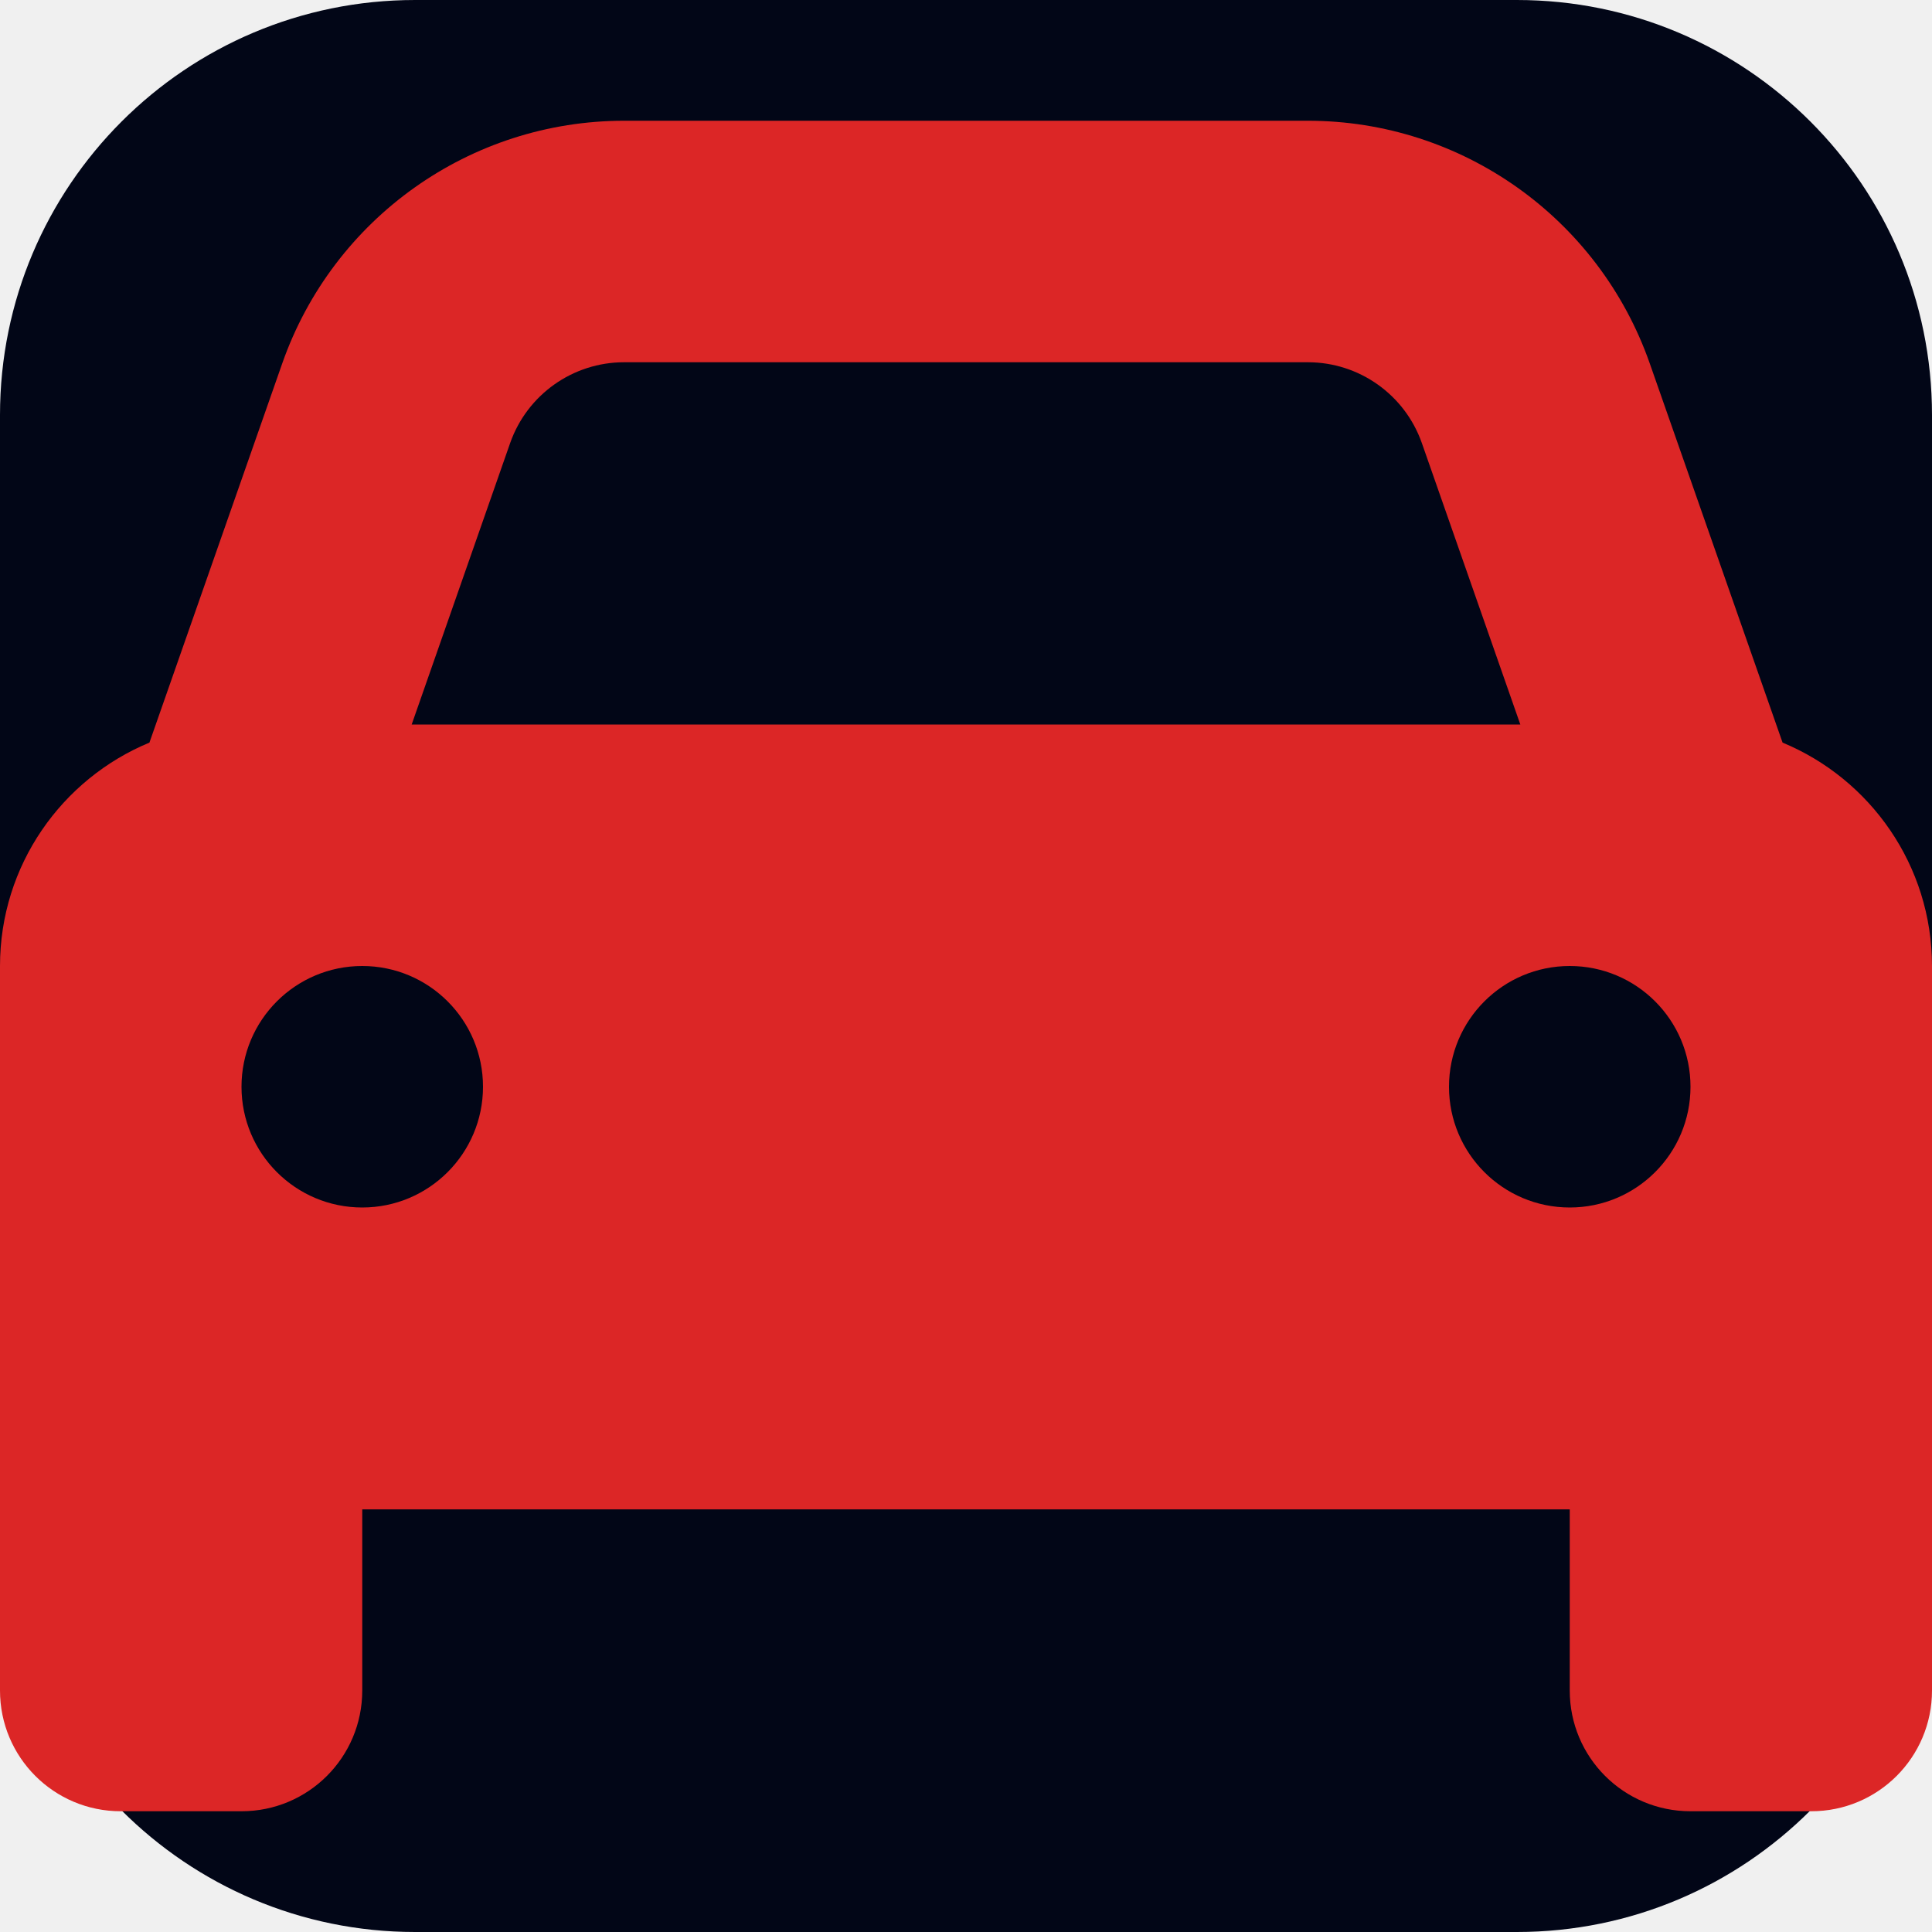
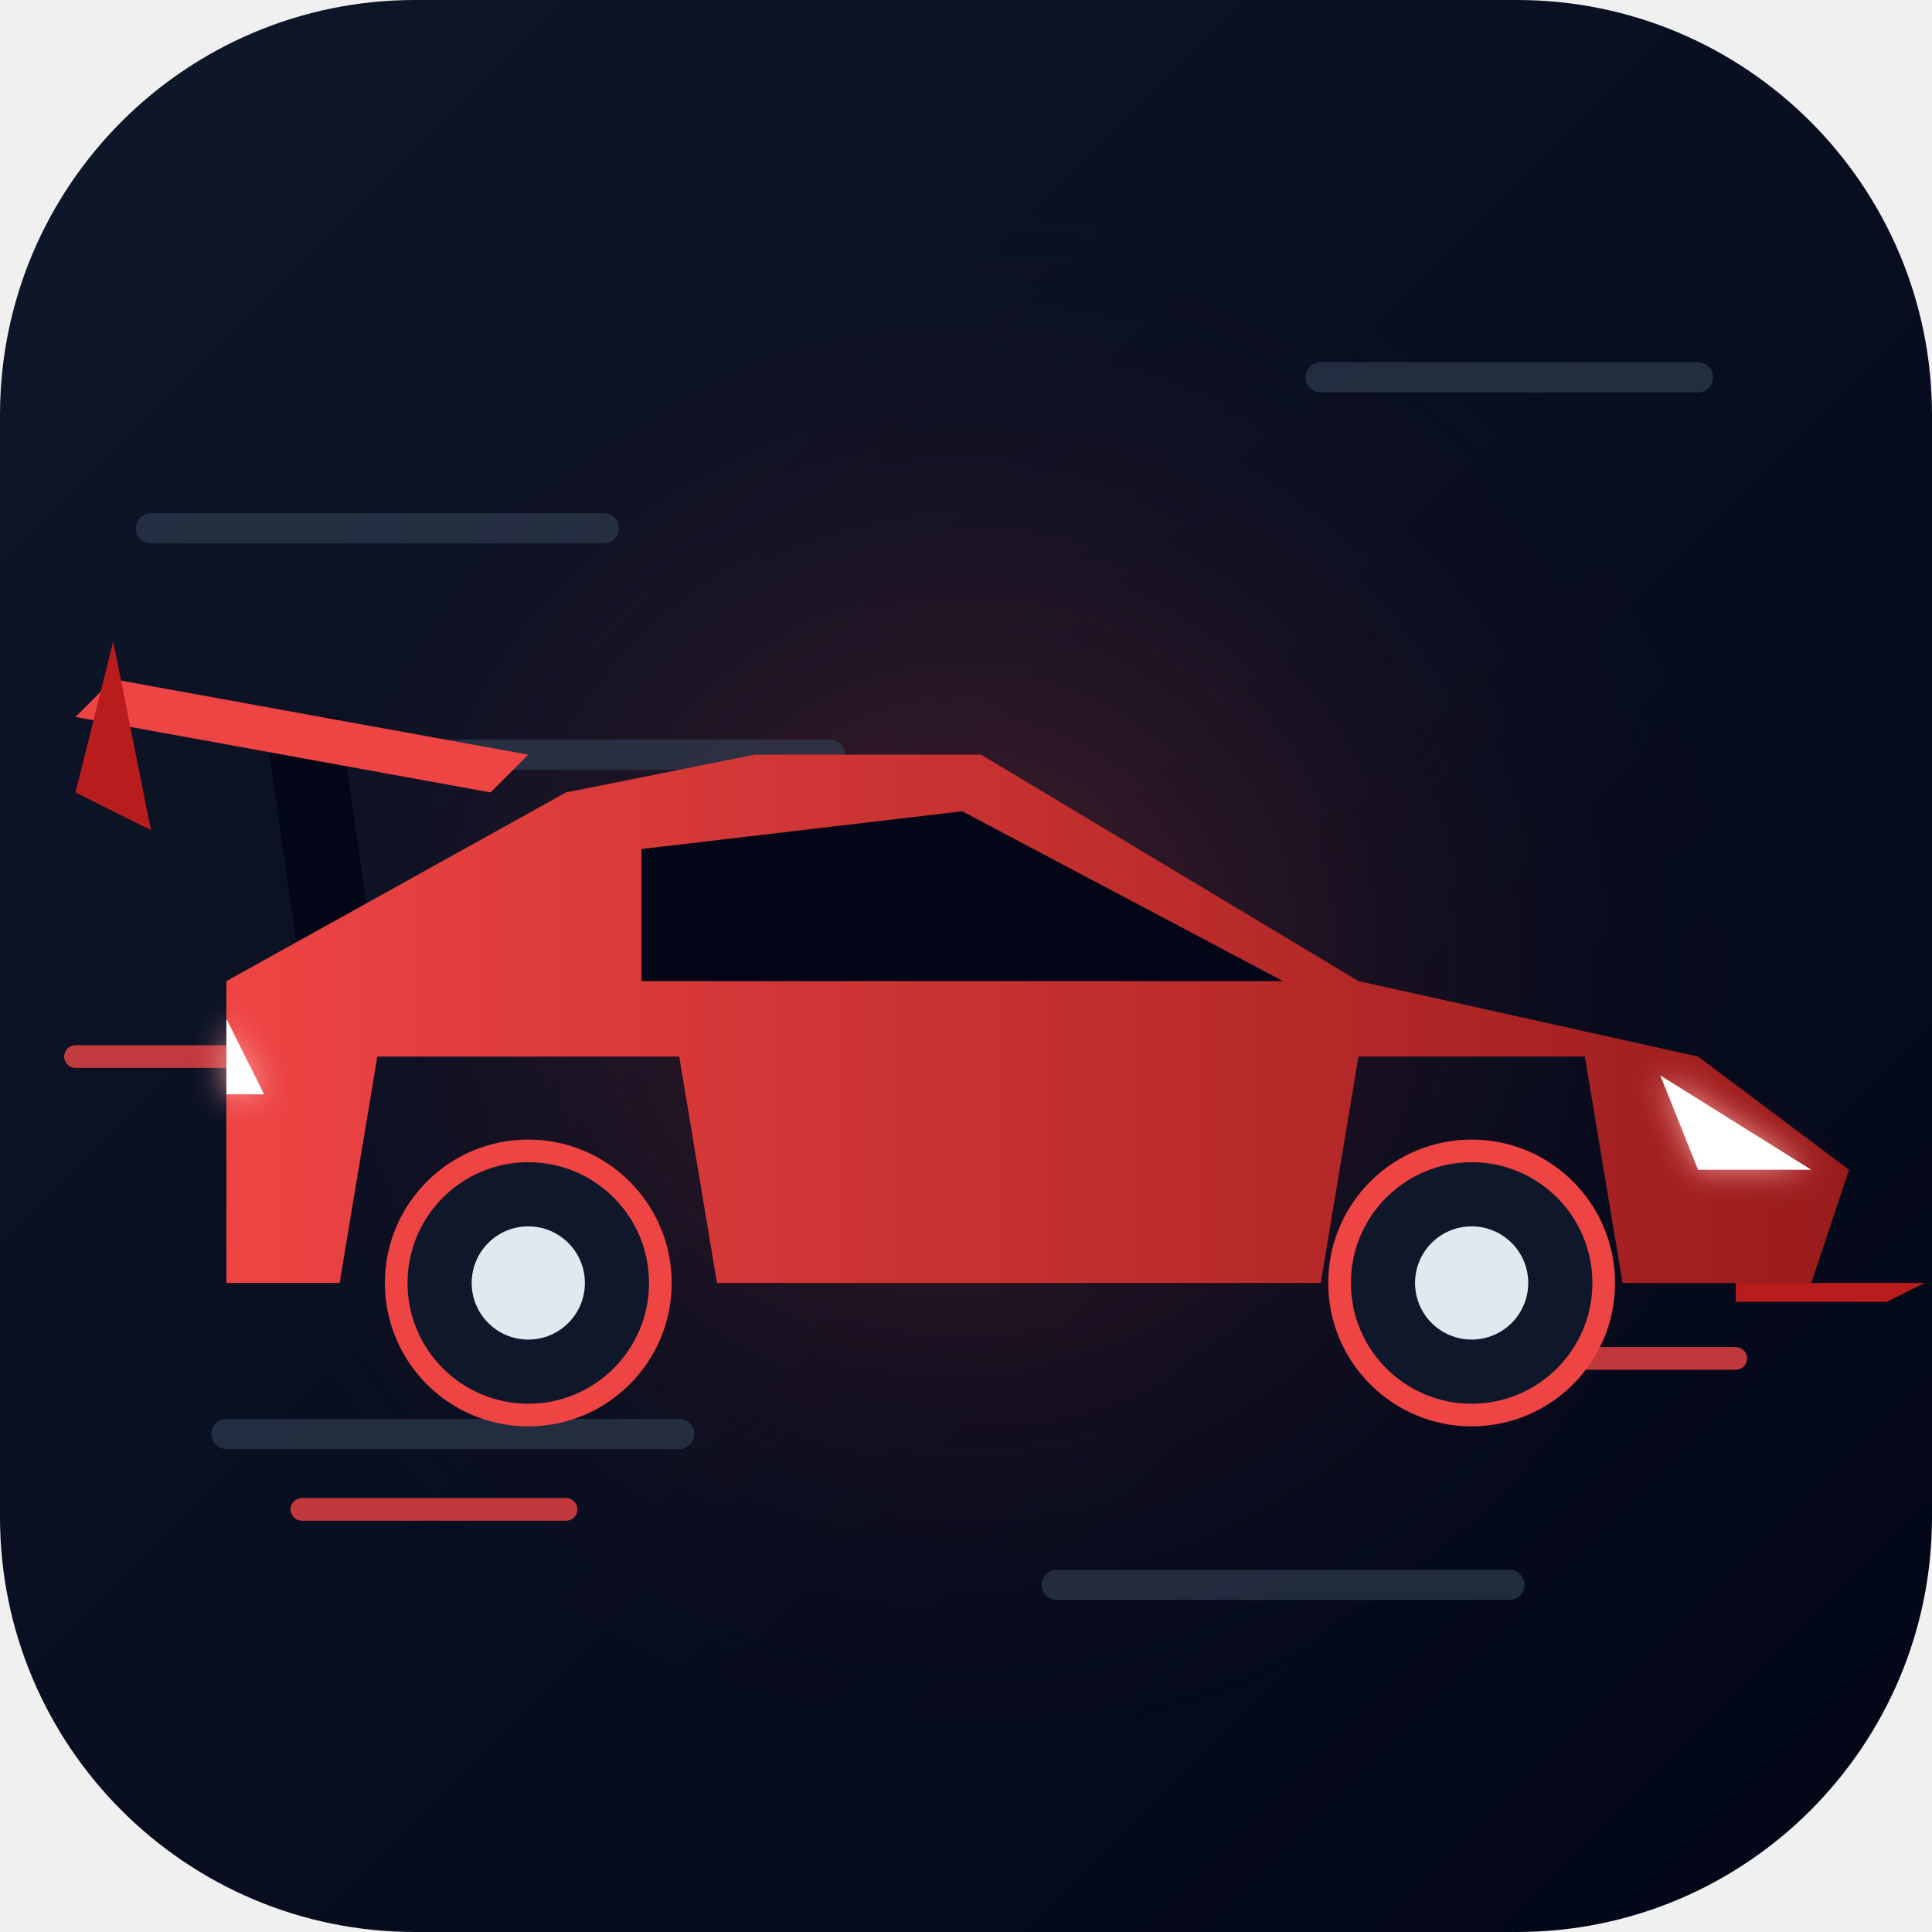
<svg xmlns="http://www.w3.org/2000/svg" viewBox="0 0 512 512" width="512" height="512">
-   <rect width="512" height="512" fill="#020617" rx="110" ry="110" />
-   <path fill="#dc2626" d="M135.2 117.4L109.1 192H402.9l-26.1-74.6C372.3 104.6 360.2 96 346.6 96H165.4c-13.6 0-25.7 8.6-30.2 21.4zM39.6 196.8L74.8 96.3C88.3 57.8 124.6 32 165.4 32H346.6c40.8 0 77.1 25.8 90.6 64.3l35.2 100.5c23.2 9.6 39.6 32.5 39.6 59.2V400v48c0 17.7-14.3 32-32 32H448c-17.7 0-32-14.3-32-32V400H96v48c0 17.7-14.3 32-32 32H32c-17.7 0-32-14.3-32-32V400 256c0-26.7 16.4-49.6 39.6-59.2zM128 288a32 32 0 1 0 -64 0 32 32 0 1 0 64 0zm288 32a32 32 0 1 0 0-64 32 32 0 1 0 0 64z" />
+   <defs>
+     <linearGradient id="bgGrad" x1="0%" y1="0%" x2="100%" y2="100%">
+       <stop offset="0%" stop-color="#0f172a" />
+       <stop offset="100%" stop-color="#020617" />
+     </linearGradient>
+     <linearGradient id="carGrad" x1="0%" y1="0%" x2="100%" y2="0%">
+       <stop offset="0%" stop-color="#ef4444" />
+       <stop offset="100%" stop-color="#991b1b" />
+     </linearGradient>
+     <radialGradient id="glow" cx="50%" cy="50%" r="50%">
+       <stop offset="0%" stop-color="#ef4444" stop-opacity="0.3" />
+       <stop offset="100%" stop-color="#020617" stop-opacity="0" />
+     </radialGradient>
+   </defs>
+   <rect width="512" height="512" fill="url(#bgGrad)" rx="110" ry="110" />
+   <circle cx="256" cy="256" r="220" fill="url(#glow)" />
+   <g stroke="#334155" stroke-width="8" stroke-linecap="round" opacity="0.6">
+     <path d="M 40 140 L 160 140" />
+     <path d="M 100 200 L 220 200" />
+     <path d="M 60 380 L 180 380" />
+     <path d="M 280 420 L 400 420" />
+     <path d="M 350 100 L 450 100" />
+   </g>
+   <g stroke="#ef4444" stroke-width="6" stroke-linecap="round" opacity="0.8">
+     <path d="M 20 280 L 70 280" />
+     <path d="M 80 400 L 150 400" />
+     <path d="M 380 360 L 460 360" />
+   </g>
+   <g transform="translate(0, 50)">
+     <path d="M 120 325 L 410 325" stroke="#ef4444" stroke-width="12" stroke-linecap="round" filter="blur(6px)" opacity="0.7" />
+     <path fill="#020617" d="M 80,210 L 70,140 L 90,140 L 100,210 Z" />
+     <path fill="#ef4444" d="M 30,130 L 140,150 L 130,160 L 20,140 Z" />
+     <path fill="#b91c1c" d="M 30,120 L 40,170 L 20,160 Z" />
+     <path fill="url(#carGrad)" d="M 60,270 L 60,210 L 150,160 L 200,150 L 260,150 L 360,210 L 450,230 L 490,260 L 480,290 L 430,290 L 420,230 L 360,230 L 350,290 L 190,290 L 180,230 L 100,230 L 90,290 L 60,290 Z" />
+     <path fill="#020617" d="M 170,175 L 255,165 L 340,210 L 170,210 Z" />
+     <path fill="#b91c1c" d="M 460,290 L 510,290 L 500,295 L 460,295 Z" />
+     <path fill="#fca5a5" d="M 440,235 L 480,260 L 450,260 Z" filter="blur(4px)" opacity="0.9" />
+     <path fill="#ffffff" d="M 440,235 L 480,260 L 450,260 Z" />
+     <path fill="#fca5a5" d="M 60,220 L 60,240 L 70,240 Z" filter="blur(4px)" />
+     <path fill="#ffffff" d="M 60,220 L 60,240 L 70,240 Z" />
+     <circle cx="140" cy="290" r="35" fill="#0f172a" stroke="#ef4444" stroke-width="6" />
+     <circle cx="140" cy="290" r="15" fill="#e2e8f0" />
+     <circle cx="390" cy="290" r="35" fill="#0f172a" stroke="#ef4444" stroke-width="6" />
+     <circle cx="390" cy="290" r="15" fill="#e2e8f0" />
+   </g>
</svg>
